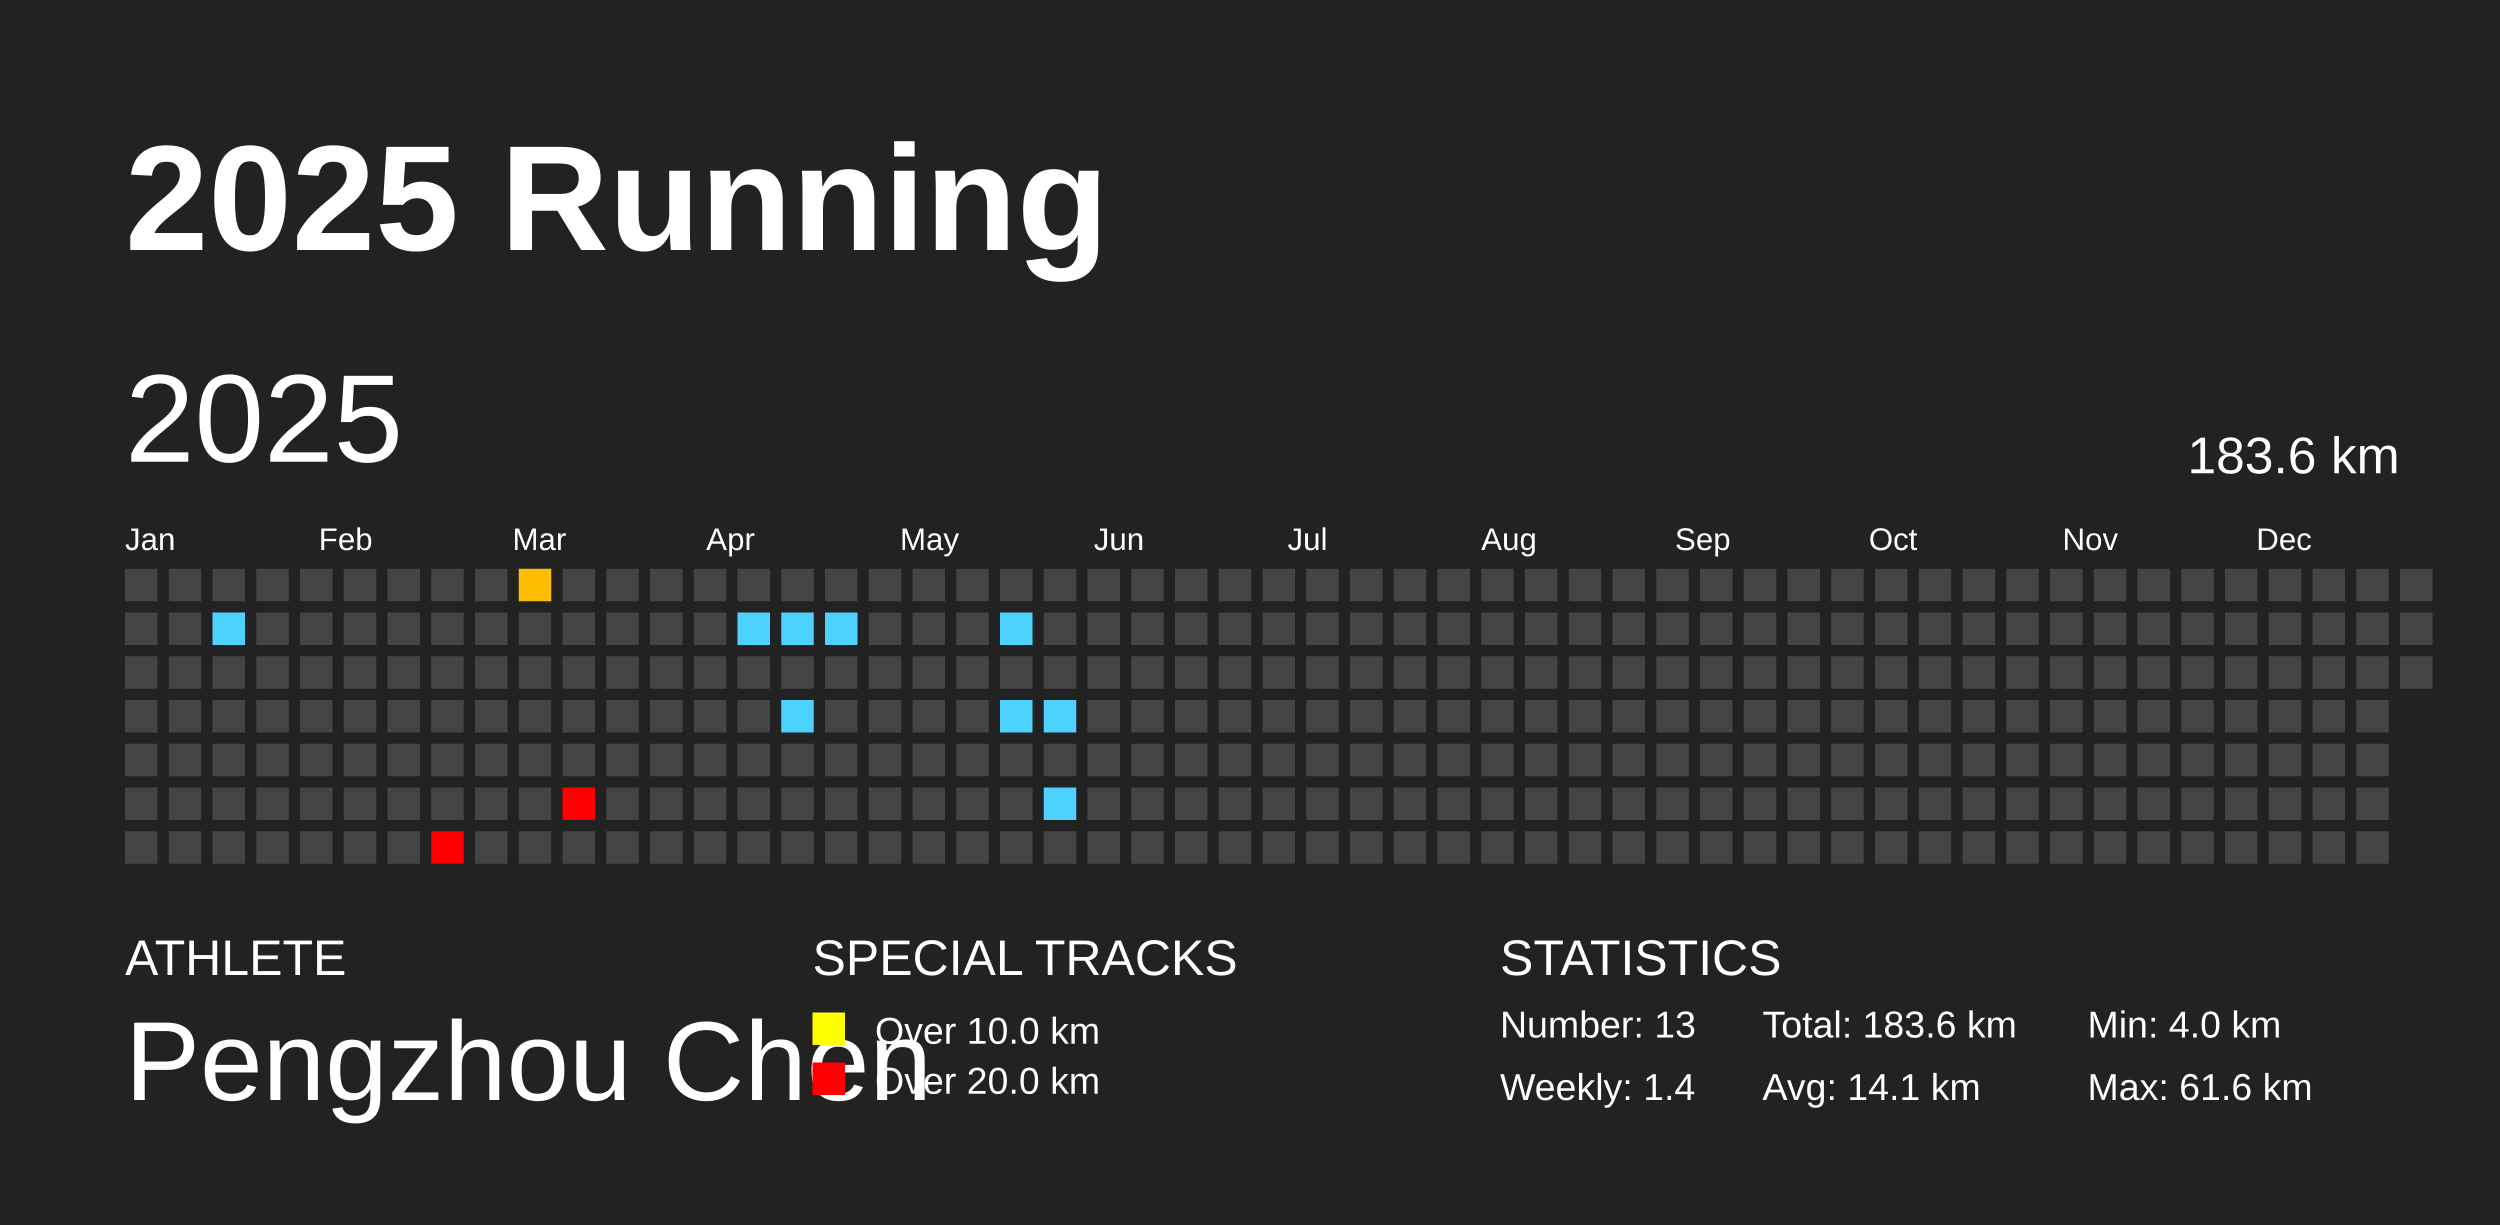
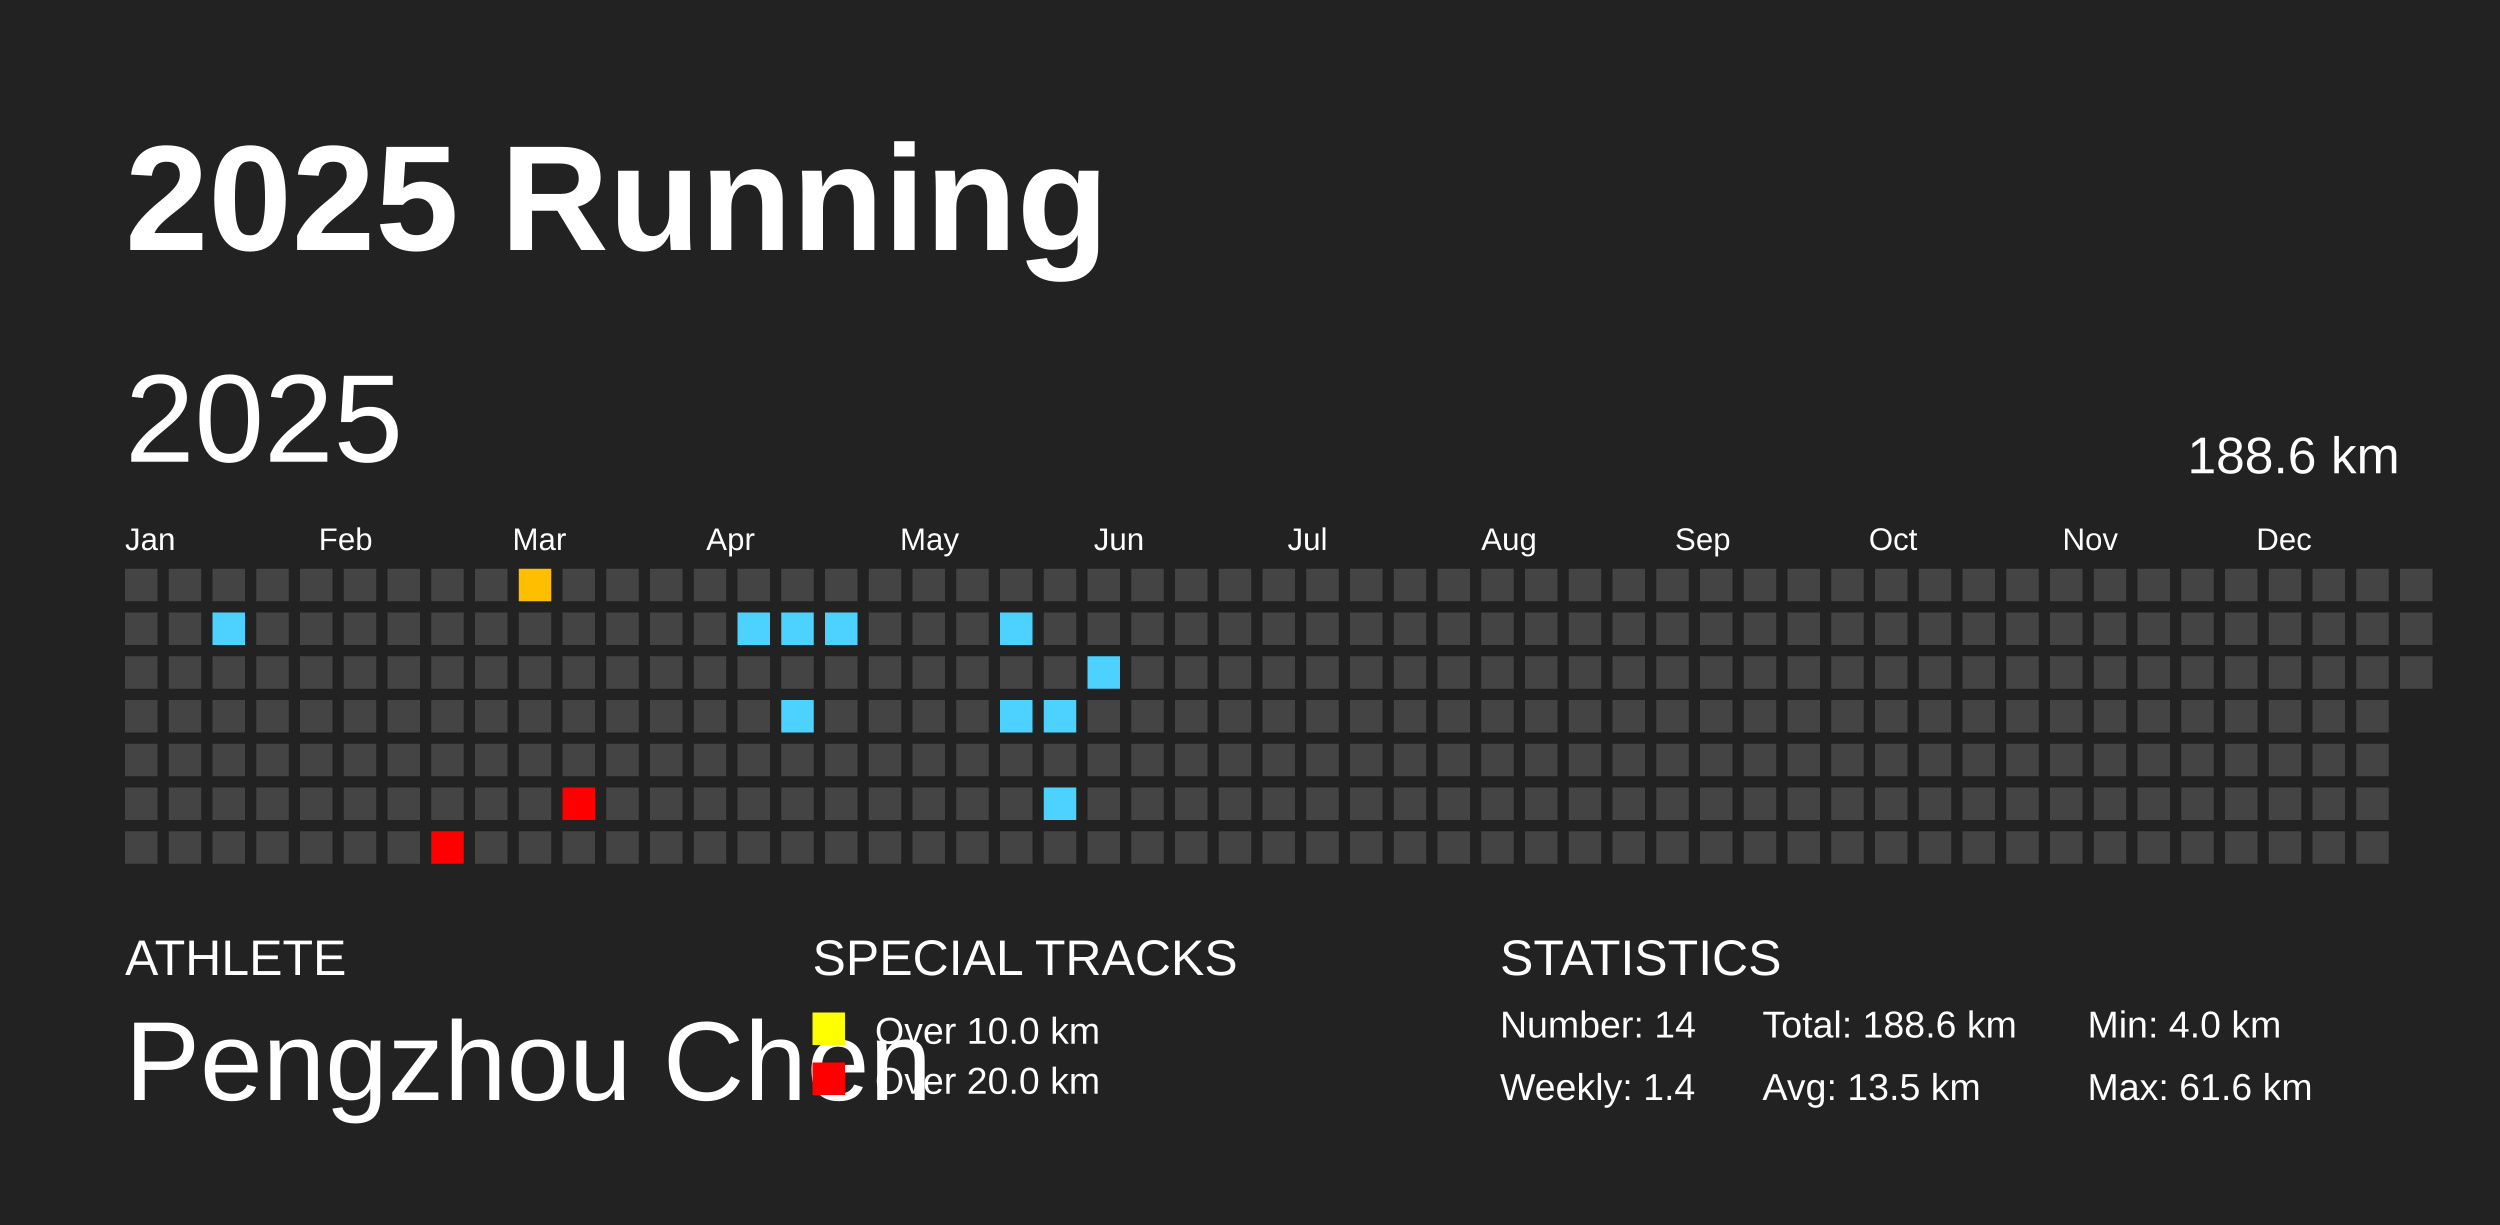
<svg xmlns="http://www.w3.org/2000/svg" baseProfile="full" height="98mm" version="1.1" viewBox="0,0,200,98" width="200mm">
  <defs />
  <rect fill="#222222" height="98" width="200" x="0" y="0" />
  <text fill="#FFFFFF" style="font-size:12px; font-family:Arial; font-weight:bold;" x="10" y="20">2025 Running</text>
  <text fill="#FFFFFF" style="font-size:4px; font-family:Arial" x="10" y="78">ATHLETE</text>
  <text fill="#FFFFFF" style="font-size:9px; font-family:Arial" x="10" y="88">Pengzhou Chen</text>
  <text fill="#FFFFFF" style="font-size:4px; font-family:Arial" x="65" y="78">SPECIAL TRACKS</text>
  <rect fill="yellow" height="2.6" width="2.6" x="65" y="81" />
  <text fill="#FFFFFF" style="font-size:3px; font-family:Arial" x="70" y="83.5">Over 10.0 km</text>
  <rect fill="red" height="2.6" width="2.6" x="65" y="85" />
  <text fill="#FFFFFF" style="font-size:3px; font-family:Arial" x="70" y="87.5">Over 20.0 km</text>
  <text fill="#FFFFFF" style="font-size:4px; font-family:Arial" x="120" y="78">STATISTICS</text>
-   <text fill="#FFFFFF" style="font-size:3px; font-family:Arial" x="120" y="83">Number: 13</text>
+   <text fill="#FFFFFF" style="font-size:3px; font-family:Arial" x="120" y="83">Number: 14</text>
  <text fill="#FFFFFF" style="font-size:3px; font-family:Arial" x="120" y="88">Weekly: 1.4</text>
-   <text fill="#FFFFFF" style="font-size:3px; font-family:Arial" x="141" y="83">Total: 183.6 km</text>
-   <text fill="#FFFFFF" style="font-size:3px; font-family:Arial" x="141" y="88">Avg: 14.1 km</text>
+   <text fill="#FFFFFF" style="font-size:3px; font-family:Arial" x="141" y="83">Total: 188.6 km</text>
+   <text fill="#FFFFFF" style="font-size:3px; font-family:Arial" x="141" y="88">Avg: 13.5 km</text>
  <text fill="#FFFFFF" style="font-size:3px; font-family:Arial" x="167" y="83">Min: 4.0 km</text>
  <text fill="#FFFFFF" style="font-size:3px; font-family:Arial" x="167" y="88">Max: 61.6 km</text>
  <text dominant-baseline="hanging" fill="#FFFFFF" style="font-size:10.0px; font-family:Arial;" x="10" y="30">2025</text>
-   <text dominant-baseline="hanging" fill="#FFFFFF" style="font-size:4.125px; font-family:Arial;" x="175" y="35">183.6 km</text>
+   <text dominant-baseline="hanging" fill="#FFFFFF" style="font-size:4.125px; font-family:Arial;" x="175" y="35">188.6 km</text>
  <text fill="#FFFFFF" style="font-size:2.5px; font-family:Arial" x="10.0" y="44">Jan</text>
  <text fill="#FFFFFF" style="font-size:2.5px; font-family:Arial" x="25.5" y="44">Feb</text>
  <text fill="#FFFFFF" style="font-size:2.5px; font-family:Arial" x="41.0" y="44">Mar</text>
  <text fill="#FFFFFF" style="font-size:2.5px; font-family:Arial" x="56.5" y="44">Apr</text>
  <text fill="#FFFFFF" style="font-size:2.5px; font-family:Arial" x="72.0" y="44">May</text>
  <text fill="#FFFFFF" style="font-size:2.5px; font-family:Arial" x="87.5" y="44">Jun</text>
  <text fill="#FFFFFF" style="font-size:2.5px; font-family:Arial" x="103.0" y="44">Jul</text>
  <text fill="#FFFFFF" style="font-size:2.5px; font-family:Arial" x="118.5" y="44">Aug</text>
  <text fill="#FFFFFF" style="font-size:2.5px; font-family:Arial" x="134.0" y="44">Sep</text>
  <text fill="#FFFFFF" style="font-size:2.5px; font-family:Arial" x="149.5" y="44">Oct</text>
  <text fill="#FFFFFF" style="font-size:2.5px; font-family:Arial" x="165.0" y="44">Nov</text>
  <text fill="#FFFFFF" style="font-size:2.5px; font-family:Arial" x="180.5" y="44">Dec</text>
  <rect fill="#444444" height="2.6" width="2.6" x="10.0" y="45.5" />
  <rect fill="#444444" height="2.6" width="2.6" x="10.0" y="49.0" />
  <rect fill="#444444" height="2.6" width="2.6" x="10.0" y="52.5" />
  <rect fill="#444444" height="2.6" width="2.6" x="10.0" y="56.0" />
  <rect fill="#444444" height="2.6" width="2.6" x="10.0" y="59.5" />
  <rect fill="#444444" height="2.6" width="2.6" x="10.0" y="63.0" />
  <rect fill="#444444" height="2.6" width="2.6" x="10.0" y="66.5" />
  <rect fill="#444444" height="2.6" width="2.6" x="13.5" y="45.5" />
  <rect fill="#444444" height="2.6" width="2.6" x="13.5" y="49.0" />
  <rect fill="#444444" height="2.6" width="2.6" x="13.5" y="52.5" />
  <rect fill="#444444" height="2.6" width="2.6" x="13.5" y="56.0" />
  <rect fill="#444444" height="2.6" width="2.6" x="13.5" y="59.5" />
  <rect fill="#444444" height="2.6" width="2.6" x="13.5" y="63.0" />
  <rect fill="#444444" height="2.6" width="2.6" x="13.5" y="66.5" />
  <rect fill="#444444" height="2.6" width="2.6" x="17.0" y="45.5" />
  <rect fill="#4dd2ff" height="2.6" width="2.6" x="17.0" y="49.0" />
  <rect fill="#444444" height="2.6" width="2.6" x="17.0" y="52.5" />
  <rect fill="#444444" height="2.6" width="2.6" x="17.0" y="56.0" />
  <rect fill="#444444" height="2.6" width="2.6" x="17.0" y="59.5" />
  <rect fill="#444444" height="2.6" width="2.6" x="17.0" y="63.0" />
  <rect fill="#444444" height="2.6" width="2.6" x="17.0" y="66.5" />
  <rect fill="#444444" height="2.6" width="2.6" x="20.5" y="45.5" />
  <rect fill="#444444" height="2.6" width="2.6" x="20.5" y="49.0" />
  <rect fill="#444444" height="2.6" width="2.6" x="20.5" y="52.5" />
  <rect fill="#444444" height="2.6" width="2.6" x="20.5" y="56.0" />
  <rect fill="#444444" height="2.6" width="2.6" x="20.5" y="59.5" />
  <rect fill="#444444" height="2.6" width="2.6" x="20.5" y="63.0" />
  <rect fill="#444444" height="2.6" width="2.6" x="20.5" y="66.5" />
  <rect fill="#444444" height="2.6" width="2.6" x="24.0" y="45.5" />
  <rect fill="#444444" height="2.6" width="2.6" x="24.0" y="49.0" />
  <rect fill="#444444" height="2.6" width="2.6" x="24.0" y="52.5" />
  <rect fill="#444444" height="2.6" width="2.6" x="24.0" y="56.0" />
  <rect fill="#444444" height="2.6" width="2.6" x="24.0" y="59.5" />
  <rect fill="#444444" height="2.6" width="2.6" x="24.0" y="63.0" />
  <rect fill="#444444" height="2.6" width="2.6" x="24.0" y="66.5" />
  <rect fill="#444444" height="2.6" width="2.6" x="27.5" y="45.5" />
  <rect fill="#444444" height="2.6" width="2.6" x="27.5" y="49.0" />
  <rect fill="#444444" height="2.6" width="2.6" x="27.5" y="52.5" />
  <rect fill="#444444" height="2.6" width="2.6" x="27.5" y="56.0" />
  <rect fill="#444444" height="2.6" width="2.6" x="27.5" y="59.5" />
  <rect fill="#444444" height="2.6" width="2.6" x="27.5" y="63.0" />
  <rect fill="#444444" height="2.6" width="2.6" x="27.5" y="66.5" />
  <rect fill="#444444" height="2.6" width="2.6" x="31.0" y="45.5" />
  <rect fill="#444444" height="2.6" width="2.6" x="31.0" y="49.0" />
  <rect fill="#444444" height="2.6" width="2.6" x="31.0" y="52.5" />
  <rect fill="#444444" height="2.6" width="2.6" x="31.0" y="56.0" />
  <rect fill="#444444" height="2.6" width="2.6" x="31.0" y="59.5" />
  <rect fill="#444444" height="2.6" width="2.6" x="31.0" y="63.0" />
  <rect fill="#444444" height="2.6" width="2.6" x="31.0" y="66.5" />
  <rect fill="#444444" height="2.6" width="2.6" x="34.5" y="45.5" />
  <rect fill="#444444" height="2.6" width="2.6" x="34.5" y="49.0" />
  <rect fill="#444444" height="2.6" width="2.6" x="34.5" y="52.5" />
  <rect fill="#444444" height="2.6" width="2.6" x="34.5" y="56.0" />
  <rect fill="#444444" height="2.6" width="2.6" x="34.5" y="59.5" />
  <rect fill="#444444" height="2.6" width="2.6" x="34.5" y="63.0" />
  <rect fill="red" height="2.6" width="2.6" x="34.5" y="66.5" />
  <rect fill="#444444" height="2.6" width="2.6" x="38.0" y="45.5" />
  <rect fill="#444444" height="2.6" width="2.6" x="38.0" y="49.0" />
  <rect fill="#444444" height="2.6" width="2.6" x="38.0" y="52.5" />
  <rect fill="#444444" height="2.6" width="2.6" x="38.0" y="56.0" />
  <rect fill="#444444" height="2.6" width="2.6" x="38.0" y="59.5" />
  <rect fill="#444444" height="2.6" width="2.6" x="38.0" y="63.0" />
  <rect fill="#444444" height="2.6" width="2.6" x="38.0" y="66.5" />
  <rect fill="#ffbf00" height="2.6" width="2.6" x="41.5" y="45.5" />
  <rect fill="#444444" height="2.6" width="2.6" x="41.5" y="49.0" />
  <rect fill="#444444" height="2.6" width="2.6" x="41.5" y="52.5" />
  <rect fill="#444444" height="2.6" width="2.6" x="41.5" y="56.0" />
  <rect fill="#444444" height="2.6" width="2.6" x="41.5" y="59.5" />
  <rect fill="#444444" height="2.6" width="2.6" x="41.5" y="63.0" />
  <rect fill="#444444" height="2.6" width="2.6" x="41.5" y="66.5" />
  <rect fill="#444444" height="2.6" width="2.6" x="45.0" y="45.5" />
  <rect fill="#444444" height="2.6" width="2.6" x="45.0" y="49.0" />
  <rect fill="#444444" height="2.6" width="2.6" x="45.0" y="52.5" />
  <rect fill="#444444" height="2.6" width="2.6" x="45.0" y="56.0" />
  <rect fill="#444444" height="2.6" width="2.6" x="45.0" y="59.5" />
  <rect fill="red" height="2.6" width="2.6" x="45.0" y="63.0" />
  <rect fill="#444444" height="2.6" width="2.6" x="45.0" y="66.5" />
  <rect fill="#444444" height="2.6" width="2.6" x="48.5" y="45.5" />
  <rect fill="#444444" height="2.6" width="2.6" x="48.5" y="49.0" />
  <rect fill="#444444" height="2.6" width="2.6" x="48.5" y="52.5" />
  <rect fill="#444444" height="2.6" width="2.6" x="48.5" y="56.0" />
  <rect fill="#444444" height="2.6" width="2.6" x="48.5" y="59.5" />
  <rect fill="#444444" height="2.6" width="2.6" x="48.5" y="63.0" />
  <rect fill="#444444" height="2.6" width="2.6" x="48.5" y="66.5" />
  <rect fill="#444444" height="2.6" width="2.6" x="52.0" y="45.5" />
  <rect fill="#444444" height="2.6" width="2.6" x="52.0" y="49.0" />
  <rect fill="#444444" height="2.6" width="2.6" x="52.0" y="52.5" />
  <rect fill="#444444" height="2.6" width="2.6" x="52.0" y="56.0" />
  <rect fill="#444444" height="2.6" width="2.6" x="52.0" y="59.5" />
  <rect fill="#444444" height="2.6" width="2.6" x="52.0" y="63.0" />
  <rect fill="#444444" height="2.6" width="2.6" x="52.0" y="66.5" />
  <rect fill="#444444" height="2.6" width="2.6" x="55.5" y="45.5" />
  <rect fill="#444444" height="2.6" width="2.6" x="55.5" y="49.0" />
  <rect fill="#444444" height="2.6" width="2.6" x="55.5" y="52.5" />
  <rect fill="#444444" height="2.6" width="2.6" x="55.5" y="56.0" />
  <rect fill="#444444" height="2.6" width="2.6" x="55.5" y="59.5" />
  <rect fill="#444444" height="2.6" width="2.6" x="55.5" y="63.0" />
  <rect fill="#444444" height="2.6" width="2.6" x="55.5" y="66.5" />
  <rect fill="#444444" height="2.6" width="2.6" x="59.0" y="45.5" />
  <rect fill="#4dd2ff" height="2.6" width="2.6" x="59.0" y="49.0" />
  <rect fill="#444444" height="2.6" width="2.6" x="59.0" y="52.5" />
  <rect fill="#444444" height="2.6" width="2.6" x="59.0" y="56.0" />
  <rect fill="#444444" height="2.6" width="2.6" x="59.0" y="59.5" />
  <rect fill="#444444" height="2.6" width="2.6" x="59.0" y="63.0" />
  <rect fill="#444444" height="2.6" width="2.6" x="59.0" y="66.5" />
  <rect fill="#444444" height="2.6" width="2.6" x="62.5" y="45.5" />
  <rect fill="#4dd2ff" height="2.6" width="2.6" x="62.5" y="49.0" />
  <rect fill="#444444" height="2.6" width="2.6" x="62.5" y="52.5" />
  <rect fill="#4dd2ff" height="2.6" width="2.6" x="62.5" y="56.0" />
  <rect fill="#444444" height="2.6" width="2.6" x="62.5" y="59.5" />
  <rect fill="#444444" height="2.6" width="2.6" x="62.5" y="63.0" />
  <rect fill="#444444" height="2.6" width="2.6" x="62.5" y="66.5" />
  <rect fill="#444444" height="2.6" width="2.6" x="66.0" y="45.5" />
  <rect fill="#4dd2ff" height="2.6" width="2.6" x="66.0" y="49.0" />
  <rect fill="#444444" height="2.6" width="2.6" x="66.0" y="52.5" />
  <rect fill="#444444" height="2.6" width="2.6" x="66.0" y="56.0" />
  <rect fill="#444444" height="2.6" width="2.6" x="66.0" y="59.5" />
  <rect fill="#444444" height="2.6" width="2.6" x="66.0" y="63.0" />
  <rect fill="#444444" height="2.6" width="2.6" x="66.0" y="66.5" />
  <rect fill="#444444" height="2.6" width="2.6" x="69.5" y="45.5" />
  <rect fill="#444444" height="2.6" width="2.6" x="69.5" y="49.0" />
  <rect fill="#444444" height="2.6" width="2.6" x="69.5" y="52.5" />
  <rect fill="#444444" height="2.6" width="2.6" x="69.5" y="56.0" />
  <rect fill="#444444" height="2.6" width="2.6" x="69.5" y="59.5" />
  <rect fill="#444444" height="2.6" width="2.6" x="69.5" y="63.0" />
  <rect fill="#444444" height="2.6" width="2.6" x="69.5" y="66.5" />
  <rect fill="#444444" height="2.6" width="2.6" x="73.0" y="45.5" />
  <rect fill="#444444" height="2.6" width="2.6" x="73.0" y="49.0" />
  <rect fill="#444444" height="2.6" width="2.6" x="73.0" y="52.5" />
  <rect fill="#444444" height="2.6" width="2.6" x="73.0" y="56.0" />
  <rect fill="#444444" height="2.6" width="2.6" x="73.0" y="59.5" />
  <rect fill="#444444" height="2.6" width="2.6" x="73.0" y="63.0" />
  <rect fill="#444444" height="2.6" width="2.6" x="73.0" y="66.5" />
  <rect fill="#444444" height="2.6" width="2.6" x="76.5" y="45.5" />
  <rect fill="#444444" height="2.6" width="2.6" x="76.5" y="49.0" />
  <rect fill="#444444" height="2.6" width="2.6" x="76.5" y="52.5" />
  <rect fill="#444444" height="2.6" width="2.6" x="76.5" y="56.0" />
  <rect fill="#444444" height="2.6" width="2.6" x="76.5" y="59.5" />
  <rect fill="#444444" height="2.6" width="2.6" x="76.5" y="63.0" />
  <rect fill="#444444" height="2.6" width="2.6" x="76.5" y="66.5" />
  <rect fill="#444444" height="2.6" width="2.6" x="80.0" y="45.5" />
  <rect fill="#4dd2ff" height="2.6" width="2.6" x="80.0" y="49.0" />
  <rect fill="#444444" height="2.6" width="2.6" x="80.0" y="52.5" />
  <rect fill="#4dd2ff" height="2.6" width="2.6" x="80.0" y="56.0" />
  <rect fill="#444444" height="2.6" width="2.6" x="80.0" y="59.5" />
  <rect fill="#444444" height="2.6" width="2.6" x="80.0" y="63.0" />
  <rect fill="#444444" height="2.6" width="2.6" x="80.0" y="66.5" />
  <rect fill="#444444" height="2.6" width="2.6" x="83.5" y="45.5" />
  <rect fill="#444444" height="2.6" width="2.6" x="83.5" y="49.0" />
  <rect fill="#444444" height="2.6" width="2.6" x="83.5" y="52.5" />
  <rect fill="#4dd2ff" height="2.6" width="2.6" x="83.5" y="56.0" />
  <rect fill="#444444" height="2.6" width="2.6" x="83.5" y="59.5" />
  <rect fill="#4dd2ff" height="2.6" width="2.6" x="83.5" y="63.0" />
  <rect fill="#444444" height="2.6" width="2.6" x="83.5" y="66.5" />
  <rect fill="#444444" height="2.6" width="2.6" x="87.0" y="45.5" />
  <rect fill="#444444" height="2.6" width="2.6" x="87.0" y="49.0" />
-   <rect fill="#444444" height="2.6" width="2.6" x="87.0" y="52.5" />
+   <rect fill="#4dd2ff" height="2.6" width="2.6" x="87.0" y="52.5" />
  <rect fill="#444444" height="2.6" width="2.6" x="87.0" y="56.0" />
  <rect fill="#444444" height="2.6" width="2.6" x="87.0" y="59.5" />
  <rect fill="#444444" height="2.6" width="2.6" x="87.0" y="63.0" />
  <rect fill="#444444" height="2.6" width="2.6" x="87.0" y="66.5" />
  <rect fill="#444444" height="2.6" width="2.6" x="90.5" y="45.5" />
  <rect fill="#444444" height="2.6" width="2.6" x="90.5" y="49.0" />
  <rect fill="#444444" height="2.6" width="2.6" x="90.5" y="52.5" />
  <rect fill="#444444" height="2.6" width="2.6" x="90.5" y="56.0" />
  <rect fill="#444444" height="2.6" width="2.6" x="90.5" y="59.5" />
  <rect fill="#444444" height="2.6" width="2.6" x="90.5" y="63.0" />
  <rect fill="#444444" height="2.6" width="2.6" x="90.5" y="66.5" />
  <rect fill="#444444" height="2.6" width="2.6" x="94.0" y="45.5" />
  <rect fill="#444444" height="2.6" width="2.6" x="94.0" y="49.0" />
  <rect fill="#444444" height="2.6" width="2.6" x="94.0" y="52.5" />
  <rect fill="#444444" height="2.6" width="2.6" x="94.0" y="56.0" />
  <rect fill="#444444" height="2.6" width="2.6" x="94.0" y="59.5" />
  <rect fill="#444444" height="2.6" width="2.6" x="94.0" y="63.0" />
  <rect fill="#444444" height="2.6" width="2.6" x="94.0" y="66.5" />
  <rect fill="#444444" height="2.6" width="2.6" x="97.5" y="45.5" />
  <rect fill="#444444" height="2.6" width="2.6" x="97.5" y="49.0" />
  <rect fill="#444444" height="2.6" width="2.6" x="97.5" y="52.5" />
  <rect fill="#444444" height="2.6" width="2.6" x="97.5" y="56.0" />
  <rect fill="#444444" height="2.6" width="2.6" x="97.5" y="59.5" />
  <rect fill="#444444" height="2.6" width="2.6" x="97.5" y="63.0" />
  <rect fill="#444444" height="2.6" width="2.6" x="97.5" y="66.5" />
  <rect fill="#444444" height="2.6" width="2.6" x="101.0" y="45.5" />
  <rect fill="#444444" height="2.6" width="2.6" x="101.0" y="49.0" />
  <rect fill="#444444" height="2.6" width="2.6" x="101.0" y="52.5" />
  <rect fill="#444444" height="2.6" width="2.6" x="101.0" y="56.0" />
  <rect fill="#444444" height="2.6" width="2.6" x="101.0" y="59.5" />
  <rect fill="#444444" height="2.6" width="2.6" x="101.0" y="63.0" />
  <rect fill="#444444" height="2.6" width="2.6" x="101.0" y="66.5" />
  <rect fill="#444444" height="2.6" width="2.6" x="104.5" y="45.5" />
  <rect fill="#444444" height="2.6" width="2.6" x="104.5" y="49.0" />
  <rect fill="#444444" height="2.6" width="2.6" x="104.5" y="52.5" />
  <rect fill="#444444" height="2.6" width="2.6" x="104.5" y="56.0" />
  <rect fill="#444444" height="2.6" width="2.6" x="104.5" y="59.5" />
  <rect fill="#444444" height="2.6" width="2.6" x="104.5" y="63.0" />
  <rect fill="#444444" height="2.6" width="2.6" x="104.5" y="66.5" />
  <rect fill="#444444" height="2.6" width="2.6" x="108.0" y="45.5" />
  <rect fill="#444444" height="2.6" width="2.6" x="108.0" y="49.0" />
  <rect fill="#444444" height="2.6" width="2.6" x="108.0" y="52.5" />
  <rect fill="#444444" height="2.6" width="2.6" x="108.0" y="56.0" />
  <rect fill="#444444" height="2.6" width="2.6" x="108.0" y="59.5" />
  <rect fill="#444444" height="2.6" width="2.6" x="108.0" y="63.0" />
  <rect fill="#444444" height="2.6" width="2.6" x="108.0" y="66.5" />
  <rect fill="#444444" height="2.6" width="2.6" x="111.5" y="45.5" />
  <rect fill="#444444" height="2.6" width="2.6" x="111.5" y="49.0" />
  <rect fill="#444444" height="2.6" width="2.6" x="111.5" y="52.5" />
  <rect fill="#444444" height="2.6" width="2.6" x="111.5" y="56.0" />
  <rect fill="#444444" height="2.6" width="2.6" x="111.5" y="59.5" />
  <rect fill="#444444" height="2.6" width="2.6" x="111.5" y="63.0" />
  <rect fill="#444444" height="2.6" width="2.6" x="111.5" y="66.5" />
  <rect fill="#444444" height="2.6" width="2.6" x="115.0" y="45.5" />
  <rect fill="#444444" height="2.6" width="2.6" x="115.0" y="49.0" />
  <rect fill="#444444" height="2.6" width="2.6" x="115.0" y="52.5" />
  <rect fill="#444444" height="2.6" width="2.6" x="115.0" y="56.0" />
  <rect fill="#444444" height="2.6" width="2.6" x="115.0" y="59.5" />
  <rect fill="#444444" height="2.6" width="2.6" x="115.0" y="63.0" />
  <rect fill="#444444" height="2.6" width="2.6" x="115.0" y="66.5" />
  <rect fill="#444444" height="2.6" width="2.6" x="118.5" y="45.5" />
  <rect fill="#444444" height="2.6" width="2.6" x="118.5" y="49.0" />
  <rect fill="#444444" height="2.6" width="2.6" x="118.5" y="52.5" />
  <rect fill="#444444" height="2.6" width="2.6" x="118.5" y="56.0" />
  <rect fill="#444444" height="2.6" width="2.6" x="118.5" y="59.5" />
  <rect fill="#444444" height="2.6" width="2.6" x="118.5" y="63.0" />
  <rect fill="#444444" height="2.6" width="2.6" x="118.5" y="66.5" />
  <rect fill="#444444" height="2.6" width="2.6" x="122.0" y="45.5" />
  <rect fill="#444444" height="2.6" width="2.6" x="122.0" y="49.0" />
  <rect fill="#444444" height="2.6" width="2.6" x="122.0" y="52.5" />
  <rect fill="#444444" height="2.6" width="2.6" x="122.0" y="56.0" />
  <rect fill="#444444" height="2.6" width="2.6" x="122.0" y="59.5" />
  <rect fill="#444444" height="2.6" width="2.6" x="122.0" y="63.0" />
  <rect fill="#444444" height="2.6" width="2.6" x="122.0" y="66.5" />
  <rect fill="#444444" height="2.6" width="2.6" x="125.5" y="45.5" />
  <rect fill="#444444" height="2.6" width="2.6" x="125.5" y="49.0" />
  <rect fill="#444444" height="2.6" width="2.6" x="125.5" y="52.5" />
  <rect fill="#444444" height="2.6" width="2.6" x="125.5" y="56.0" />
  <rect fill="#444444" height="2.6" width="2.6" x="125.5" y="59.5" />
  <rect fill="#444444" height="2.6" width="2.6" x="125.5" y="63.0" />
  <rect fill="#444444" height="2.6" width="2.6" x="125.5" y="66.5" />
  <rect fill="#444444" height="2.6" width="2.6" x="129.0" y="45.5" />
  <rect fill="#444444" height="2.6" width="2.6" x="129.0" y="49.0" />
  <rect fill="#444444" height="2.6" width="2.6" x="129.0" y="52.5" />
  <rect fill="#444444" height="2.6" width="2.6" x="129.0" y="56.0" />
  <rect fill="#444444" height="2.6" width="2.6" x="129.0" y="59.5" />
  <rect fill="#444444" height="2.6" width="2.6" x="129.0" y="63.0" />
  <rect fill="#444444" height="2.6" width="2.6" x="129.0" y="66.5" />
  <rect fill="#444444" height="2.6" width="2.6" x="132.5" y="45.5" />
  <rect fill="#444444" height="2.6" width="2.6" x="132.5" y="49.0" />
  <rect fill="#444444" height="2.6" width="2.6" x="132.5" y="52.5" />
  <rect fill="#444444" height="2.6" width="2.6" x="132.5" y="56.0" />
  <rect fill="#444444" height="2.6" width="2.6" x="132.5" y="59.5" />
  <rect fill="#444444" height="2.6" width="2.6" x="132.5" y="63.0" />
  <rect fill="#444444" height="2.6" width="2.6" x="132.5" y="66.5" />
  <rect fill="#444444" height="2.6" width="2.6" x="136.0" y="45.5" />
  <rect fill="#444444" height="2.6" width="2.6" x="136.0" y="49.0" />
  <rect fill="#444444" height="2.6" width="2.6" x="136.0" y="52.5" />
  <rect fill="#444444" height="2.6" width="2.6" x="136.0" y="56.0" />
  <rect fill="#444444" height="2.6" width="2.6" x="136.0" y="59.5" />
  <rect fill="#444444" height="2.6" width="2.6" x="136.0" y="63.0" />
  <rect fill="#444444" height="2.6" width="2.6" x="136.0" y="66.5" />
  <rect fill="#444444" height="2.6" width="2.6" x="139.5" y="45.5" />
  <rect fill="#444444" height="2.6" width="2.6" x="139.5" y="49.0" />
  <rect fill="#444444" height="2.6" width="2.6" x="139.5" y="52.5" />
  <rect fill="#444444" height="2.6" width="2.6" x="139.5" y="56.0" />
  <rect fill="#444444" height="2.6" width="2.6" x="139.5" y="59.5" />
  <rect fill="#444444" height="2.6" width="2.6" x="139.5" y="63.0" />
  <rect fill="#444444" height="2.6" width="2.6" x="139.5" y="66.5" />
  <rect fill="#444444" height="2.6" width="2.6" x="143.0" y="45.5" />
  <rect fill="#444444" height="2.6" width="2.6" x="143.0" y="49.0" />
  <rect fill="#444444" height="2.6" width="2.6" x="143.0" y="52.5" />
  <rect fill="#444444" height="2.6" width="2.6" x="143.0" y="56.0" />
  <rect fill="#444444" height="2.6" width="2.6" x="143.0" y="59.5" />
  <rect fill="#444444" height="2.6" width="2.6" x="143.0" y="63.0" />
  <rect fill="#444444" height="2.6" width="2.6" x="143.0" y="66.5" />
  <rect fill="#444444" height="2.6" width="2.6" x="146.5" y="45.5" />
  <rect fill="#444444" height="2.6" width="2.6" x="146.5" y="49.0" />
  <rect fill="#444444" height="2.6" width="2.6" x="146.5" y="52.5" />
  <rect fill="#444444" height="2.6" width="2.6" x="146.5" y="56.0" />
  <rect fill="#444444" height="2.6" width="2.6" x="146.5" y="59.5" />
  <rect fill="#444444" height="2.6" width="2.6" x="146.5" y="63.0" />
  <rect fill="#444444" height="2.6" width="2.6" x="146.5" y="66.5" />
  <rect fill="#444444" height="2.6" width="2.6" x="150.0" y="45.5" />
  <rect fill="#444444" height="2.6" width="2.6" x="150.0" y="49.0" />
  <rect fill="#444444" height="2.6" width="2.6" x="150.0" y="52.5" />
  <rect fill="#444444" height="2.6" width="2.6" x="150.0" y="56.0" />
  <rect fill="#444444" height="2.6" width="2.6" x="150.0" y="59.5" />
  <rect fill="#444444" height="2.6" width="2.6" x="150.0" y="63.0" />
  <rect fill="#444444" height="2.6" width="2.6" x="150.0" y="66.5" />
  <rect fill="#444444" height="2.6" width="2.6" x="153.5" y="45.5" />
  <rect fill="#444444" height="2.6" width="2.6" x="153.5" y="49.0" />
  <rect fill="#444444" height="2.6" width="2.6" x="153.5" y="52.5" />
  <rect fill="#444444" height="2.6" width="2.6" x="153.5" y="56.0" />
  <rect fill="#444444" height="2.6" width="2.6" x="153.5" y="59.5" />
  <rect fill="#444444" height="2.6" width="2.6" x="153.5" y="63.0" />
  <rect fill="#444444" height="2.6" width="2.6" x="153.5" y="66.5" />
  <rect fill="#444444" height="2.6" width="2.6" x="157.0" y="45.5" />
  <rect fill="#444444" height="2.6" width="2.6" x="157.0" y="49.0" />
  <rect fill="#444444" height="2.6" width="2.6" x="157.0" y="52.5" />
  <rect fill="#444444" height="2.6" width="2.6" x="157.0" y="56.0" />
  <rect fill="#444444" height="2.6" width="2.6" x="157.0" y="59.5" />
  <rect fill="#444444" height="2.6" width="2.6" x="157.0" y="63.0" />
  <rect fill="#444444" height="2.6" width="2.6" x="157.0" y="66.5" />
  <rect fill="#444444" height="2.6" width="2.6" x="160.5" y="45.5" />
  <rect fill="#444444" height="2.6" width="2.6" x="160.5" y="49.0" />
  <rect fill="#444444" height="2.6" width="2.6" x="160.5" y="52.5" />
  <rect fill="#444444" height="2.6" width="2.6" x="160.5" y="56.0" />
  <rect fill="#444444" height="2.6" width="2.6" x="160.5" y="59.5" />
  <rect fill="#444444" height="2.6" width="2.6" x="160.5" y="63.0" />
  <rect fill="#444444" height="2.6" width="2.6" x="160.5" y="66.5" />
  <rect fill="#444444" height="2.6" width="2.6" x="164.0" y="45.5" />
  <rect fill="#444444" height="2.6" width="2.6" x="164.0" y="49.0" />
  <rect fill="#444444" height="2.6" width="2.6" x="164.0" y="52.5" />
  <rect fill="#444444" height="2.6" width="2.6" x="164.0" y="56.0" />
  <rect fill="#444444" height="2.6" width="2.6" x="164.0" y="59.5" />
  <rect fill="#444444" height="2.6" width="2.6" x="164.0" y="63.0" />
  <rect fill="#444444" height="2.6" width="2.6" x="164.0" y="66.5" />
  <rect fill="#444444" height="2.6" width="2.6" x="167.5" y="45.5" />
  <rect fill="#444444" height="2.6" width="2.6" x="167.5" y="49.0" />
  <rect fill="#444444" height="2.6" width="2.6" x="167.5" y="52.5" />
  <rect fill="#444444" height="2.6" width="2.6" x="167.5" y="56.0" />
  <rect fill="#444444" height="2.6" width="2.6" x="167.5" y="59.5" />
  <rect fill="#444444" height="2.6" width="2.6" x="167.5" y="63.0" />
  <rect fill="#444444" height="2.6" width="2.6" x="167.5" y="66.5" />
  <rect fill="#444444" height="2.6" width="2.6" x="171.0" y="45.5" />
  <rect fill="#444444" height="2.6" width="2.6" x="171.0" y="49.0" />
  <rect fill="#444444" height="2.6" width="2.6" x="171.0" y="52.5" />
  <rect fill="#444444" height="2.6" width="2.6" x="171.0" y="56.0" />
  <rect fill="#444444" height="2.6" width="2.6" x="171.0" y="59.5" />
  <rect fill="#444444" height="2.6" width="2.6" x="171.0" y="63.0" />
  <rect fill="#444444" height="2.6" width="2.6" x="171.0" y="66.5" />
  <rect fill="#444444" height="2.6" width="2.6" x="174.5" y="45.5" />
  <rect fill="#444444" height="2.6" width="2.6" x="174.5" y="49.0" />
  <rect fill="#444444" height="2.6" width="2.6" x="174.5" y="52.5" />
  <rect fill="#444444" height="2.6" width="2.6" x="174.5" y="56.0" />
  <rect fill="#444444" height="2.6" width="2.6" x="174.5" y="59.5" />
  <rect fill="#444444" height="2.6" width="2.6" x="174.5" y="63.0" />
  <rect fill="#444444" height="2.6" width="2.6" x="174.5" y="66.5" />
  <rect fill="#444444" height="2.6" width="2.6" x="178.0" y="45.5" />
  <rect fill="#444444" height="2.6" width="2.6" x="178.0" y="49.0" />
  <rect fill="#444444" height="2.6" width="2.6" x="178.0" y="52.5" />
  <rect fill="#444444" height="2.6" width="2.6" x="178.0" y="56.0" />
  <rect fill="#444444" height="2.6" width="2.6" x="178.0" y="59.5" />
  <rect fill="#444444" height="2.6" width="2.6" x="178.0" y="63.0" />
  <rect fill="#444444" height="2.6" width="2.6" x="178.0" y="66.5" />
  <rect fill="#444444" height="2.6" width="2.6" x="181.5" y="45.5" />
  <rect fill="#444444" height="2.6" width="2.6" x="181.5" y="49.0" />
  <rect fill="#444444" height="2.6" width="2.6" x="181.5" y="52.5" />
  <rect fill="#444444" height="2.6" width="2.6" x="181.5" y="56.0" />
  <rect fill="#444444" height="2.6" width="2.6" x="181.5" y="59.5" />
  <rect fill="#444444" height="2.6" width="2.6" x="181.5" y="63.0" />
  <rect fill="#444444" height="2.6" width="2.6" x="181.5" y="66.5" />
  <rect fill="#444444" height="2.6" width="2.6" x="185.0" y="45.5" />
  <rect fill="#444444" height="2.6" width="2.6" x="185.0" y="49.0" />
  <rect fill="#444444" height="2.6" width="2.6" x="185.0" y="52.5" />
  <rect fill="#444444" height="2.6" width="2.6" x="185.0" y="56.0" />
  <rect fill="#444444" height="2.6" width="2.6" x="185.0" y="59.5" />
  <rect fill="#444444" height="2.6" width="2.6" x="185.0" y="63.0" />
  <rect fill="#444444" height="2.6" width="2.6" x="185.0" y="66.5" />
  <rect fill="#444444" height="2.6" width="2.6" x="188.5" y="45.5" />
  <rect fill="#444444" height="2.6" width="2.6" x="188.5" y="49.0" />
  <rect fill="#444444" height="2.6" width="2.6" x="188.5" y="52.5" />
  <rect fill="#444444" height="2.6" width="2.6" x="188.5" y="56.0" />
  <rect fill="#444444" height="2.6" width="2.6" x="188.5" y="59.5" />
  <rect fill="#444444" height="2.6" width="2.6" x="188.5" y="63.0" />
  <rect fill="#444444" height="2.6" width="2.6" x="188.5" y="66.5" />
  <rect fill="#444444" height="2.6" width="2.6" x="192.0" y="45.5" />
  <rect fill="#444444" height="2.6" width="2.6" x="192.0" y="49.0" />
  <rect fill="#444444" height="2.6" width="2.6" x="192.0" y="52.5" />
</svg>
